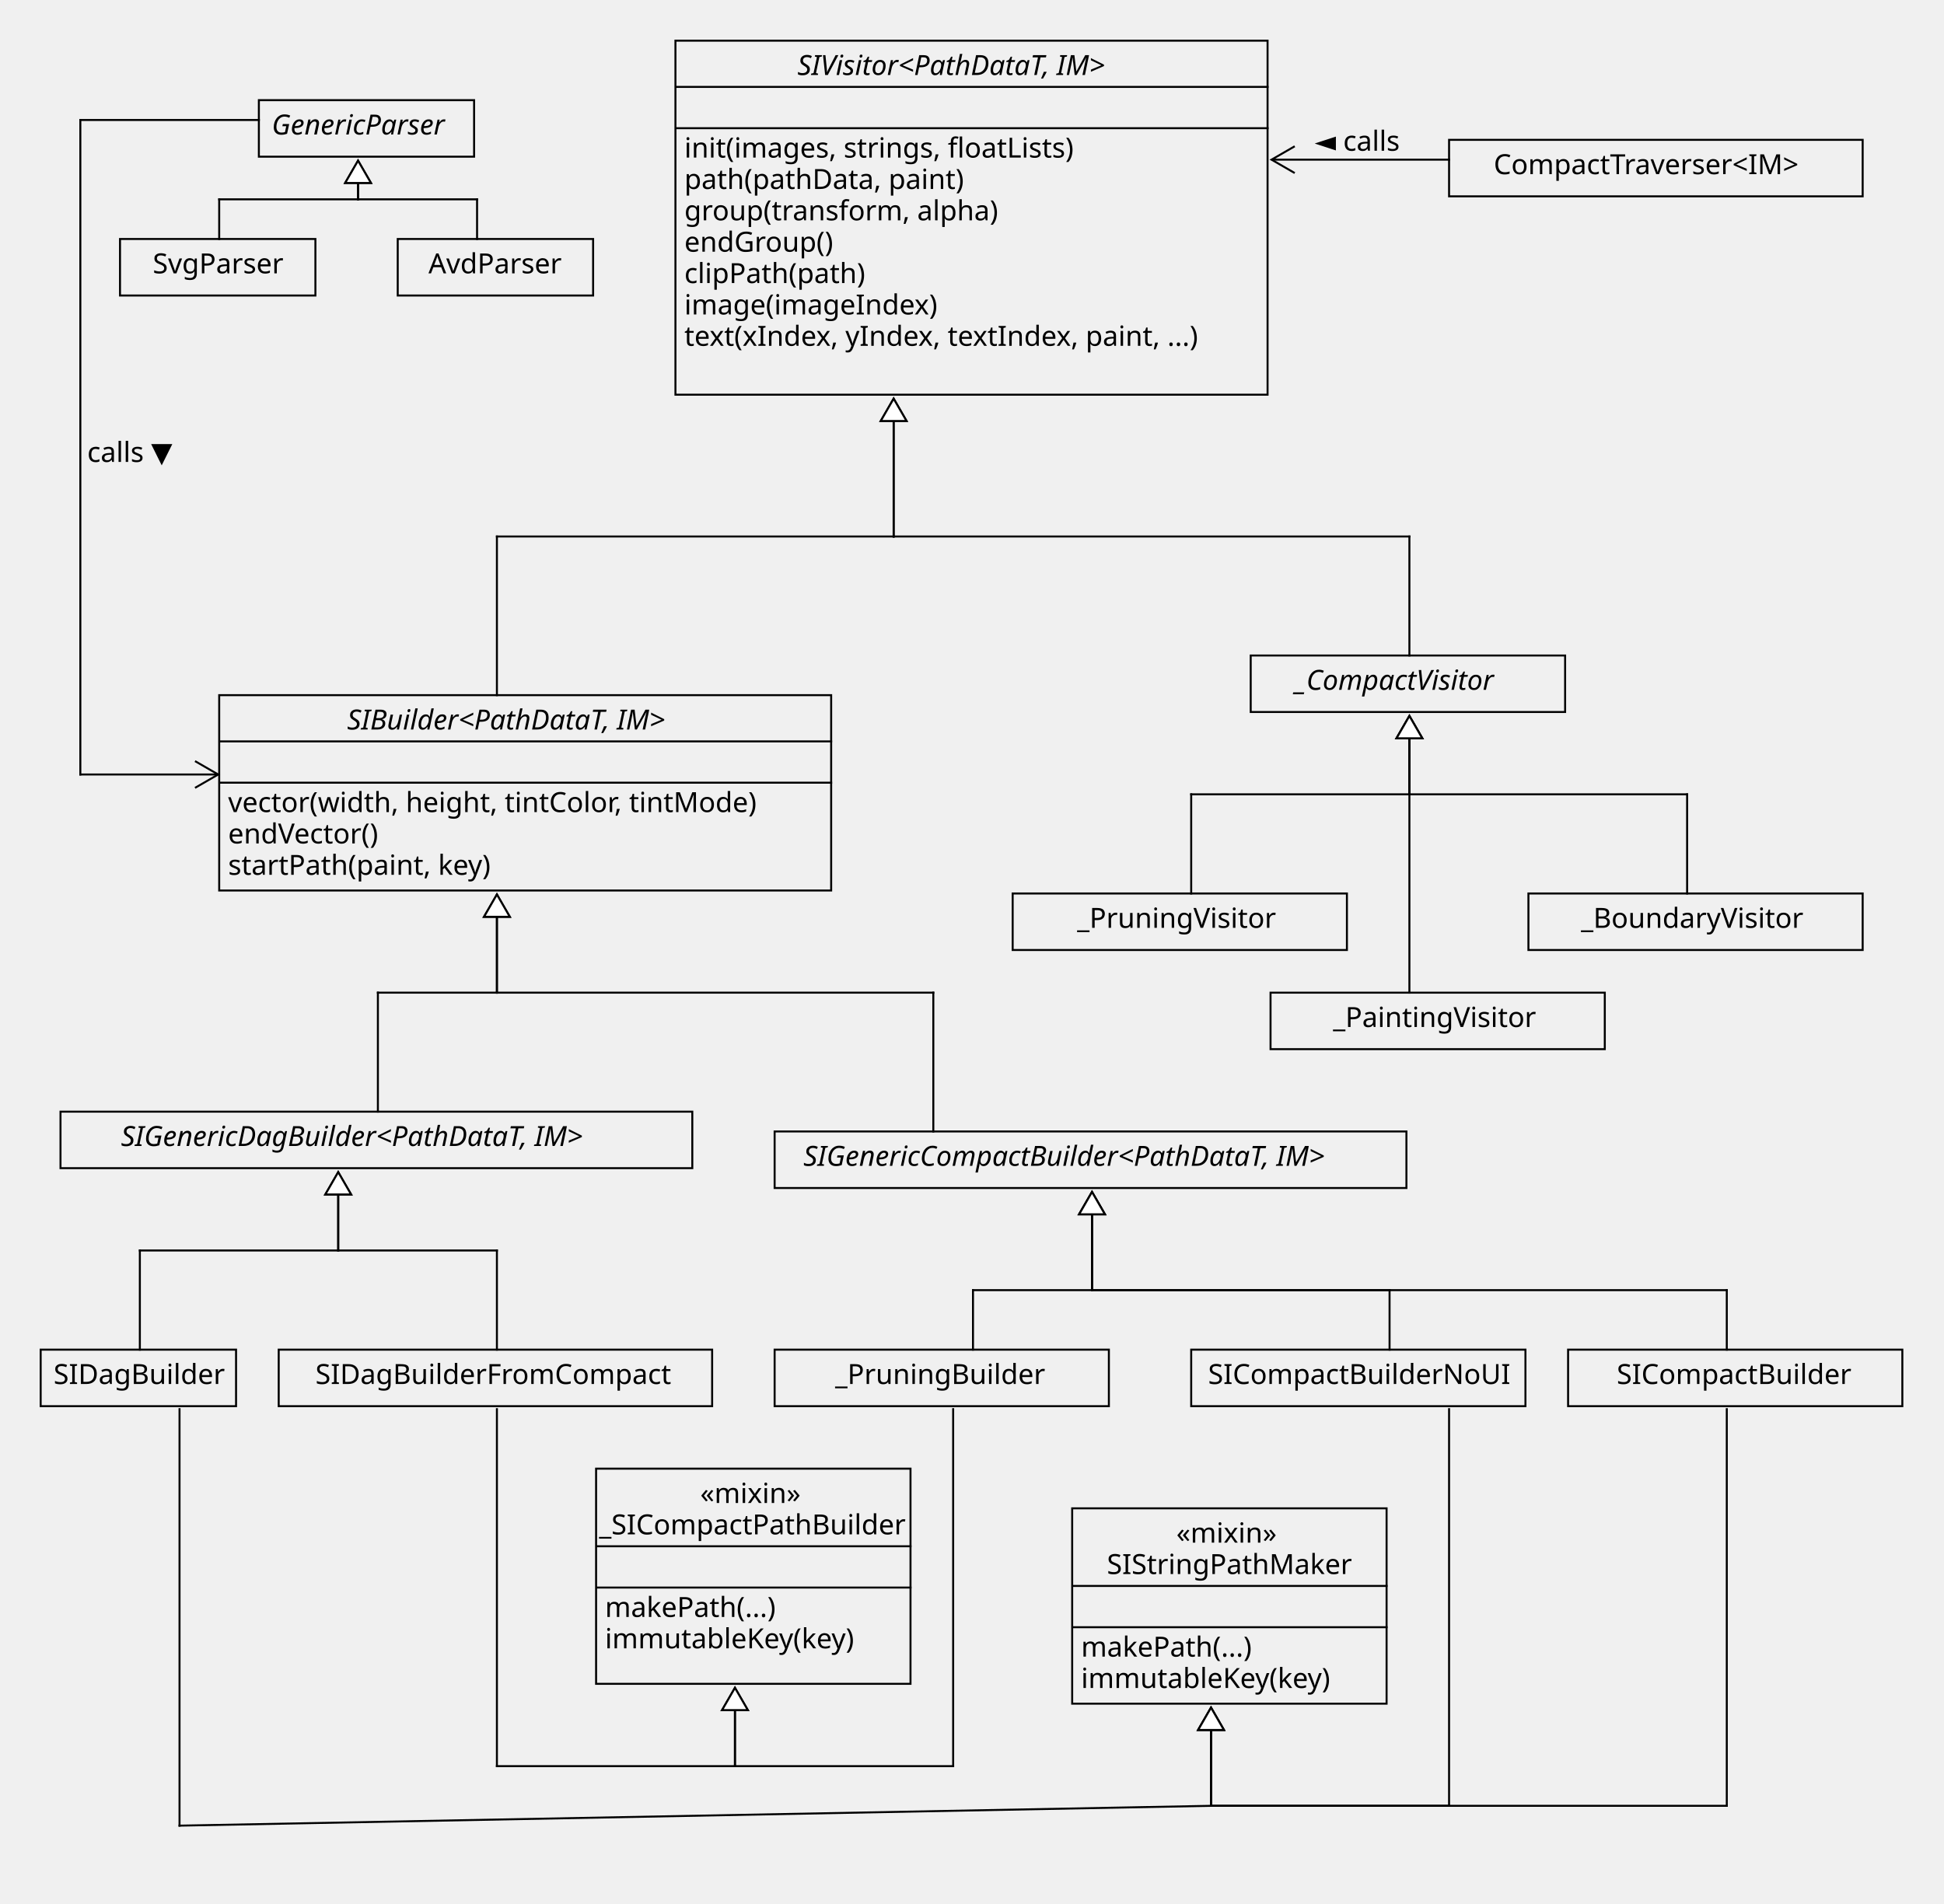
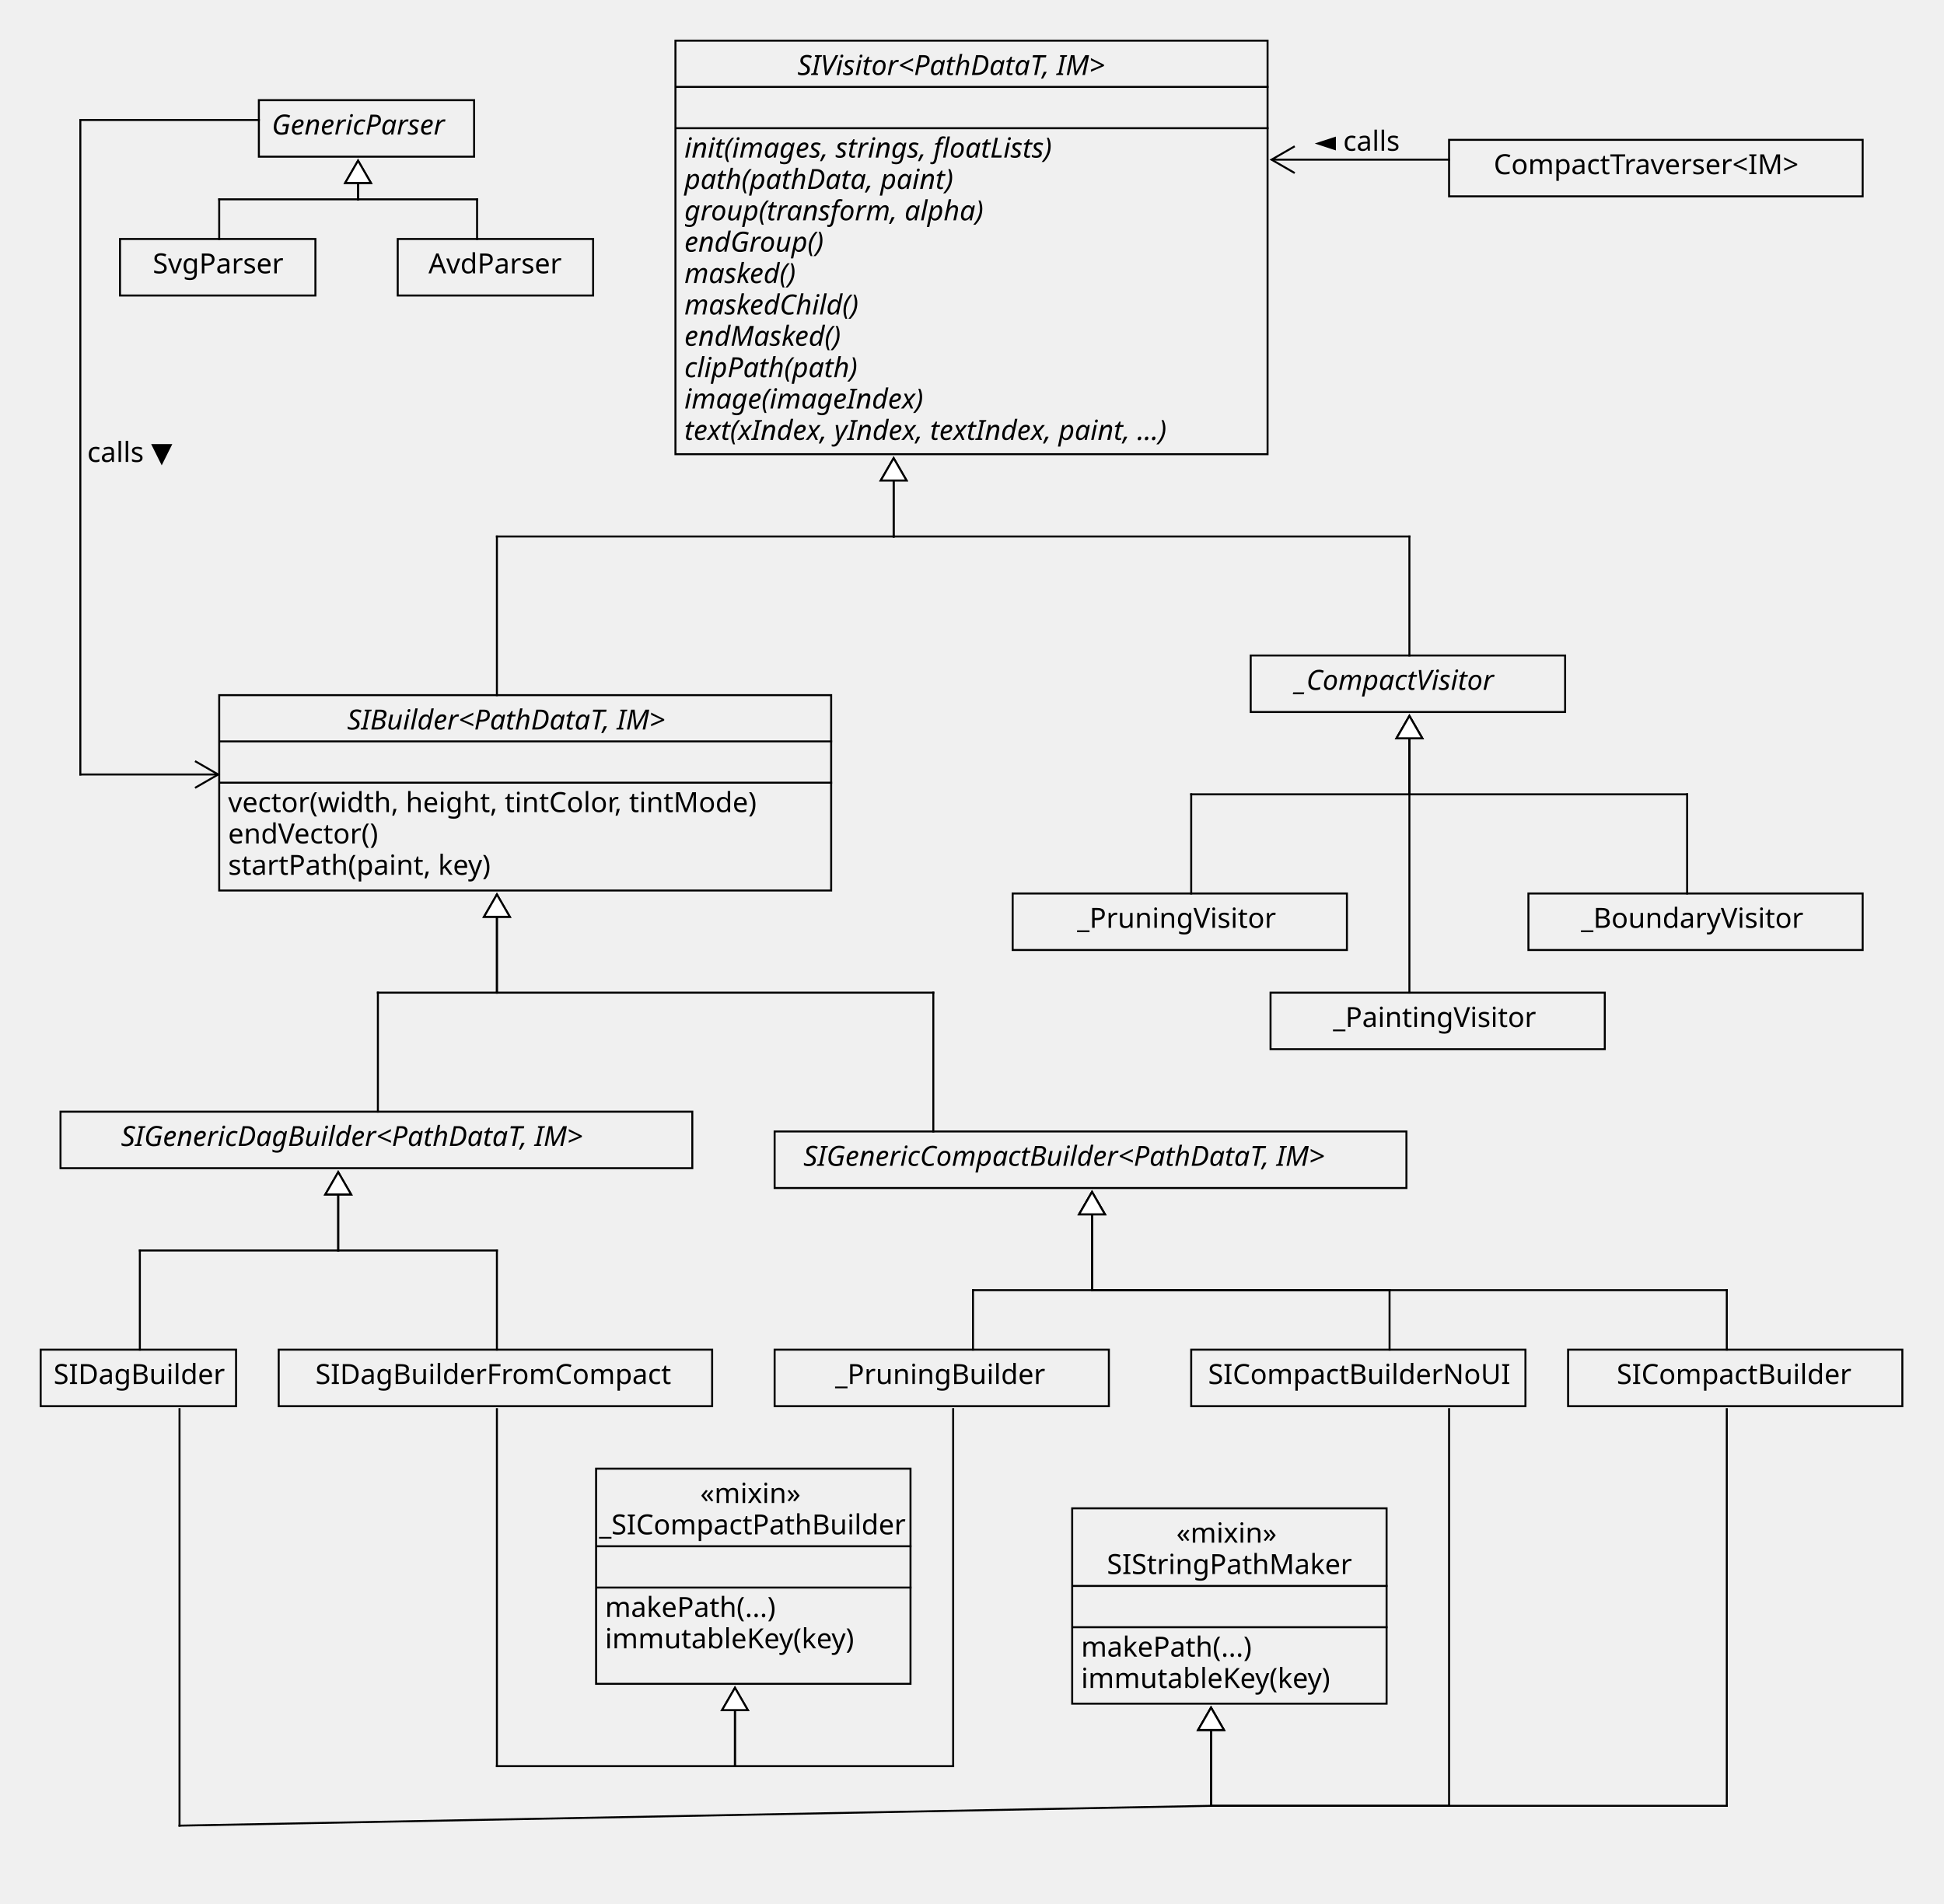
<svg xmlns="http://www.w3.org/2000/svg" fill-opacity="1" color-rendering="auto" color-interpolation="auto" text-rendering="auto" stroke="black" stroke-linecap="square" width="980" stroke-miterlimit="10" shape-rendering="auto" stroke-opacity="1" fill="black" stroke-dasharray="none" font-weight="normal" stroke-width="1" viewBox="0 -10 980 960" height="960" font-family="'Dialog'" font-style="normal" stroke-linejoin="miter" font-size="12px" stroke-dashoffset="0" image-rendering="auto">
  <defs id="genericDefs" />
  <g>
    <defs id="defs1">
      <clipPath clipPathUnits="userSpaceOnUse" id="clipPath1">
        <path d="M0 0 L2147483647 0 L2147483647 2147483647 L0 2147483647 L0 0 Z" />
      </clipPath>
      <clipPath clipPathUnits="userSpaceOnUse" id="clipPath2">
        <path d="M0 0 L0 30 L100 30 L100 0 Z" />
      </clipPath>
      <clipPath clipPathUnits="userSpaceOnUse" id="clipPath3">
        <path d="M0 0 L0 30 L110 30 L110 0 Z" />
      </clipPath>
      <clipPath clipPathUnits="userSpaceOnUse" id="clipPath4">
        <path d="M0 0 L0 110 L160 110 L160 0 Z" />
      </clipPath>
      <clipPath clipPathUnits="userSpaceOnUse" id="clipPath5">
        <path d="M0 0 L0 100 L160 100 L160 0 Z" />
      </clipPath>
      <clipPath clipPathUnits="userSpaceOnUse" id="clipPath6">
        <path d="M0 0 L0 30 L220 30 L220 0 Z" />
      </clipPath>
      <clipPath clipPathUnits="userSpaceOnUse" id="clipPath7">
        <path d="M0 0 L0 30 L170 30 L170 0 Z" />
      </clipPath>
      <clipPath clipPathUnits="userSpaceOnUse" id="clipPath8">
        <path d="M0 0 L0 30 L320 30 L320 0 Z" />
      </clipPath>
      <clipPath clipPathUnits="userSpaceOnUse" id="clipPath9">
        <path d="M0 0 L0 30 L210 30 L210 0 Z" />
      </clipPath>
      <clipPath clipPathUnits="userSpaceOnUse" id="clipPath10">
        <path d="M0 0 L0 30 L160 30 L160 0 Z" />
      </clipPath>
      <clipPath clipPathUnits="userSpaceOnUse" id="clipPath11">
        <path d="M0 0 L0 100 L310 100 L310 0 Z" />
      </clipPath>
      <clipPath clipPathUnits="userSpaceOnUse" id="clipPath12">
-         <path d="M0 0 L0 180 L300 180 L300 0 Z" />
+         <path d="M0 0 L0 210 L300 210 L300 0 Z" />
      </clipPath>
      <clipPath clipPathUnits="userSpaceOnUse" id="clipPath13">
        <path d="M0 0 L0 70 L90 70 L90 0 Z" />
      </clipPath>
      <clipPath clipPathUnits="userSpaceOnUse" id="clipPath14">
        <path d="M0 0 L0 70 L100 70 L100 0 Z" />
      </clipPath>
      <clipPath clipPathUnits="userSpaceOnUse" id="clipPath15">
        <path d="M0 0 L0 360 L120 360 L120 0 Z" />
      </clipPath>
      <clipPath clipPathUnits="userSpaceOnUse" id="clipPath16">
        <path d="M0 0 L0 210 L150 210 L150 0 Z" />
      </clipPath>
      <clipPath clipPathUnits="userSpaceOnUse" id="clipPath17">
        <path d="M0 0 L0 210 L140 210 L140 0 Z" />
      </clipPath>
      <clipPath clipPathUnits="userSpaceOnUse" id="clipPath18">
        <path d="M0 0 L0 240 L550 240 L550 0 Z" />
      </clipPath>
      <clipPath clipPathUnits="userSpaceOnUse" id="clipPath19">
        <path d="M0 0 L0 230 L150 230 L150 0 Z" />
      </clipPath>
      <clipPath clipPathUnits="userSpaceOnUse" id="clipPath20">
        <path d="M0 0 L0 230 L290 230 L290 0 Z" />
      </clipPath>
      <clipPath clipPathUnits="userSpaceOnUse" id="clipPath21">
        <path d="M0 0 L0 120 L110 120 L110 0 Z" />
      </clipPath>
      <clipPath clipPathUnits="userSpaceOnUse" id="clipPath22">
        <path d="M0 0 L0 120 L130 120 L130 0 Z" />
      </clipPath>
      <clipPath clipPathUnits="userSpaceOnUse" id="clipPath23">
        <path d="M0 0 L0 110 L350 110 L350 0 Z" />
      </clipPath>
      <clipPath clipPathUnits="userSpaceOnUse" id="clipPath24">
        <path d="M0 0 L0 110 L180 110 L180 0 Z" />
      </clipPath>
      <clipPath clipPathUnits="userSpaceOnUse" id="clipPath25">
        <path d="M0 0 L0 110 L90 110 L90 0 Z" />
      </clipPath>
      <clipPath clipPathUnits="userSpaceOnUse" id="clipPath26">
        <path d="M0 0 L0 150 L250 150 L250 0 Z" />
      </clipPath>
      <clipPath clipPathUnits="userSpaceOnUse" id="clipPath27">
        <path d="M0 0 L0 140 L90 140 L90 0 Z" />
      </clipPath>
      <clipPath clipPathUnits="userSpaceOnUse" id="clipPath28">
        <path d="M0 0 L0 120 L170 120 L170 0 Z" />
      </clipPath>
      <clipPath clipPathUnits="userSpaceOnUse" id="clipPath29">
        <path d="M0 0 L0 170 L30 170 L30 0 Z" />
      </clipPath>
      <clipPath clipPathUnits="userSpaceOnUse" id="clipPath30">
        <path d="M0 0 L0 120 L140 120 L140 0 Z" />
      </clipPath>
      <clipPath clipPathUnits="userSpaceOnUse" id="clipPath31">
        <path d="M0 0 L0 40 L120 40 L120 0 Z" />
      </clipPath>
      <clipPath clipPathUnits="userSpaceOnUse" id="clipPath32">
-         <path d="M0 0 L0 160 L290 160 L290 0 Z" />
+         <path d="M0 0 L0 130 L290 130 L290 0 Z" />
      </clipPath>
      <clipPath clipPathUnits="userSpaceOnUse" id="clipPath33">
-         <path d="M0 0 L0 180 L230 180 L230 0 Z" />
+         <path d="M0 0 L0 150 L230 150 L230 0 Z" />
      </clipPath>
    </defs>
    <g fill="rgb(255,255,255)" fill-opacity="0" transform="translate(60,110)" stroke-opacity="0" stroke="rgb(255,255,255)">
      <rect x="0.5" width="98.5" height="28.5" y="0.5" clip-path="url(#clipPath2)" stroke="none" />
    </g>
    <g transform="translate(60,110)">
      <rect fill="none" x="0.5" width="98.5" height="28.5" y="0.5" clip-path="url(#clipPath2)" />
      <text x="17" font-size="14px" y="17.817" clip-path="url(#clipPath2)" font-family="sans-serif" stroke="none" xml:space="preserve">SvgParser</text>
    </g>
    <g fill="rgb(255,255,255)" fill-opacity="0" transform="translate(200,110)" stroke-opacity="0" stroke="rgb(255,255,255)">
      <rect x="0.5" width="98.5" height="28.5" y="0.5" clip-path="url(#clipPath2)" stroke="none" />
    </g>
    <g transform="translate(200,110)">
      <rect fill="none" x="0.5" width="98.5" height="28.5" y="0.5" clip-path="url(#clipPath2)" />
      <text x="16" font-size="14px" y="17.817" clip-path="url(#clipPath2)" font-family="sans-serif" stroke="none" xml:space="preserve">AvdParser</text>
    </g>
    <g fill="rgb(255,255,255)" fill-opacity="0" transform="translate(130,40)" stroke-opacity="0" stroke="rgb(255,255,255)">
      <rect x="0.5" width="108.5" height="28.5" y="0.5" clip-path="url(#clipPath3)" stroke="none" />
    </g>
    <g transform="translate(130,40)">
      <rect fill="none" x="0.5" width="108.5" height="28.5" y="0.5" clip-path="url(#clipPath3)" />
      <text x="7" font-size="14px" y="17.817" clip-path="url(#clipPath3)" font-family="sans-serif" font-style="italic" stroke="none" xml:space="preserve">GenericParser</text>
    </g>
    <g fill="rgb(255,255,255)" fill-opacity="0" transform="translate(300,730)" stroke-opacity="0" stroke="rgb(255,255,255)">
      <rect x="0.5" width="158.5" height="108.5" y="0.5" clip-path="url(#clipPath4)" stroke="none" />
    </g>
    <g transform="translate(300,730)">
      <rect fill="none" x="0.5" width="158.5" height="108.5" y="0.5" clip-path="url(#clipPath4)" />
      <text x="53" font-size="14px" y="17.817" clip-path="url(#clipPath4)" font-family="sans-serif" stroke="none" xml:space="preserve">«mixin»</text>
      <text x="2" font-size="14px" y="33.635" clip-path="url(#clipPath4)" font-family="sans-serif" stroke="none" xml:space="preserve">_SICompactPathBuilder</text>
      <path fill="none" d="M1 39.635 L159 39.635" clip-path="url(#clipPath4)" />
      <path fill="none" d="M1 60.452 L159 60.452" clip-path="url(#clipPath4)" />
      <text x="5" font-size="14px" y="75.269" clip-path="url(#clipPath4)" font-family="sans-serif" stroke="none" xml:space="preserve">makePath(...)</text>
      <text x="5" font-size="14px" y="91.087" clip-path="url(#clipPath4)" font-family="sans-serif" stroke="none" xml:space="preserve">immutableKey(key)</text>
    </g>
    <g fill="rgb(255,255,255)" fill-opacity="0" transform="translate(540,750)" stroke-opacity="0" stroke="rgb(255,255,255)">
      <rect x="0.5" width="158.5" height="98.5" y="0.5" clip-path="url(#clipPath5)" stroke="none" />
    </g>
    <g transform="translate(540,750)">
      <rect fill="none" x="0.5" width="158.5" height="98.5" y="0.5" clip-path="url(#clipPath5)" />
      <text x="53" font-size="14px" y="17.817" clip-path="url(#clipPath5)" font-family="sans-serif" stroke="none" xml:space="preserve">«mixin»</text>
      <text x="18" font-size="14px" y="33.635" clip-path="url(#clipPath5)" font-family="sans-serif" stroke="none" xml:space="preserve">SIStringPathMaker</text>
      <path fill="none" d="M1 39.635 L159 39.635" clip-path="url(#clipPath5)" />
      <path fill="none" d="M1 60.452 L159 60.452" clip-path="url(#clipPath5)" />
      <text x="5" font-size="14px" y="75.269" clip-path="url(#clipPath5)" font-family="sans-serif" stroke="none" xml:space="preserve">makePath(...)</text>
      <text x="5" font-size="14px" y="91.087" clip-path="url(#clipPath5)" font-family="sans-serif" stroke="none" xml:space="preserve">immutableKey(key)</text>
    </g>
    <g fill="rgb(255,255,255)" fill-opacity="0" transform="translate(20,670)" stroke-opacity="0" stroke="rgb(255,255,255)">
      <rect x="0.5" width="98.5" height="28.5" y="0.5" clip-path="url(#clipPath2)" stroke="none" />
    </g>
    <g transform="translate(20,670)">
      <rect fill="none" x="0.5" width="98.5" height="28.5" y="0.5" clip-path="url(#clipPath2)" />
      <text x="7" font-size="14px" y="17.817" clip-path="url(#clipPath2)" font-family="sans-serif" stroke="none" xml:space="preserve">SIDagBuilder</text>
    </g>
    <g fill="rgb(255,255,255)" fill-opacity="0" transform="translate(140,670)" stroke-opacity="0" stroke="rgb(255,255,255)">
      <rect x="0.5" width="218.5" height="28.5" y="0.5" clip-path="url(#clipPath6)" stroke="none" />
    </g>
    <g transform="translate(140,670)">
      <rect fill="none" x="0.5" width="218.5" height="28.5" y="0.5" clip-path="url(#clipPath6)" />
      <text x="19" font-size="14px" y="17.817" clip-path="url(#clipPath6)" font-family="sans-serif" stroke="none" xml:space="preserve">SIDagBuilderFromCompact</text>
    </g>
    <g fill="rgb(255,255,255)" fill-opacity="0" transform="translate(790,670)" stroke-opacity="0" stroke="rgb(255,255,255)">
      <rect x="0.5" width="168.5" height="28.5" y="0.5" clip-path="url(#clipPath7)" stroke="none" />
    </g>
    <g transform="translate(790,670)">
      <rect fill="none" x="0.5" width="168.5" height="28.5" y="0.5" clip-path="url(#clipPath7)" />
      <text x="25" font-size="14px" y="17.817" clip-path="url(#clipPath7)" font-family="sans-serif" stroke="none" xml:space="preserve">SICompactBuilder</text>
    </g>
    <g fill="rgb(255,255,255)" fill-opacity="0" transform="translate(600,670)" stroke-opacity="0" stroke="rgb(255,255,255)">
      <rect x="0.5" width="168.5" height="28.5" y="0.5" clip-path="url(#clipPath7)" stroke="none" />
    </g>
    <g transform="translate(600,670)">
      <rect fill="none" x="0.5" width="168.5" height="28.5" y="0.5" clip-path="url(#clipPath7)" />
      <text x="9" font-size="14px" y="17.817" clip-path="url(#clipPath7)" font-family="sans-serif" stroke="none" xml:space="preserve">SICompactBuilderNoUI</text>
    </g>
    <g fill="rgb(255,255,255)" fill-opacity="0" transform="translate(390,670)" stroke-opacity="0" stroke="rgb(255,255,255)">
      <rect x="0.5" width="168.5" height="28.5" y="0.5" clip-path="url(#clipPath7)" stroke="none" />
    </g>
    <g transform="translate(390,670)">
      <rect fill="none" x="0.5" width="168.5" height="28.5" y="0.5" clip-path="url(#clipPath7)" />
      <text x="31" font-size="14px" y="17.817" clip-path="url(#clipPath7)" font-family="sans-serif" stroke="none" xml:space="preserve">_PruningBuilder</text>
    </g>
    <g fill="rgb(255,255,255)" fill-opacity="0" transform="translate(30,550)" stroke-opacity="0" stroke="rgb(255,255,255)">
      <rect x="0.5" width="318.5" height="28.5" y="0.5" clip-path="url(#clipPath8)" stroke="none" />
    </g>
    <g transform="translate(30,550)">
      <rect fill="none" x="0.5" width="318.5" height="28.5" y="0.5" clip-path="url(#clipPath8)" />
      <text x="31" font-size="14px" y="17.817" clip-path="url(#clipPath8)" font-family="sans-serif" font-style="italic" stroke="none" xml:space="preserve">SIGenericDagBuilder&lt;PathDataT, IM&gt;</text>
    </g>
    <g fill="rgb(255,255,255)" fill-opacity="0" transform="translate(390,560)" stroke-opacity="0" stroke="rgb(255,255,255)">
      <rect x="0.5" width="318.5" height="28.5" y="0.5" clip-path="url(#clipPath8)" stroke="none" />
    </g>
    <g transform="translate(390,560)">
      <rect fill="none" x="0.5" width="318.5" height="28.5" y="0.5" clip-path="url(#clipPath8)" />
      <text x="15" font-size="14px" y="17.817" clip-path="url(#clipPath8)" font-family="sans-serif" font-style="italic" stroke="none" xml:space="preserve">SIGenericCompactBuilder&lt;PathDataT, IM&gt;</text>
    </g>
    <g fill="rgb(255,255,255)" fill-opacity="0" transform="translate(770,440)" stroke-opacity="0" stroke="rgb(255,255,255)">
      <rect x="0.5" width="168.5" height="28.5" y="0.5" clip-path="url(#clipPath7)" stroke="none" />
    </g>
    <g transform="translate(770,440)">
      <rect fill="none" x="0.5" width="168.5" height="28.5" y="0.5" clip-path="url(#clipPath7)" />
      <text x="27" font-size="14px" y="17.817" clip-path="url(#clipPath7)" font-family="sans-serif" stroke="none" xml:space="preserve">_BoundaryVisitor</text>
    </g>
    <g fill="rgb(255,255,255)" fill-opacity="0" transform="translate(640,490)" stroke-opacity="0" stroke="rgb(255,255,255)">
      <rect x="0.5" width="168.5" height="28.5" y="0.5" clip-path="url(#clipPath7)" stroke="none" />
    </g>
    <g transform="translate(640,490)">
      <rect fill="none" x="0.5" width="168.5" height="28.5" y="0.5" clip-path="url(#clipPath7)" />
      <text x="32" font-size="14px" y="17.817" clip-path="url(#clipPath7)" font-family="sans-serif" stroke="none" xml:space="preserve">_PaintingVisitor</text>
    </g>
    <g fill="rgb(255,255,255)" fill-opacity="0" transform="translate(510,440)" stroke-opacity="0" stroke="rgb(255,255,255)">
      <rect x="0.5" width="168.5" height="28.5" y="0.5" clip-path="url(#clipPath7)" stroke="none" />
    </g>
    <g transform="translate(510,440)">
      <rect fill="none" x="0.5" width="168.5" height="28.5" y="0.5" clip-path="url(#clipPath7)" />
      <text x="33" font-size="14px" y="17.817" clip-path="url(#clipPath7)" font-family="sans-serif" stroke="none" xml:space="preserve">_PruningVisitor</text>
    </g>
    <g fill="rgb(255,255,255)" fill-opacity="0" transform="translate(730,60)" stroke-opacity="0" stroke="rgb(255,255,255)">
      <rect x="0.5" width="208.5" height="28.5" y="0.5" clip-path="url(#clipPath9)" stroke="none" />
    </g>
    <g transform="translate(730,60)">
      <rect fill="none" x="0.5" width="208.5" height="28.5" y="0.5" clip-path="url(#clipPath9)" />
      <text x="23" font-size="14px" y="17.817" clip-path="url(#clipPath9)" font-family="sans-serif" stroke="none" xml:space="preserve">CompactTraverser&lt;IM&gt;</text>
    </g>
    <g fill="rgb(255,255,255)" fill-opacity="0" transform="translate(630,320)" stroke-opacity="0" stroke="rgb(255,255,255)">
      <rect x="0.5" width="158.5" height="28.5" y="0.5" clip-path="url(#clipPath10)" stroke="none" />
    </g>
    <g transform="translate(630,320)">
      <rect fill="none" x="0.5" width="158.5" height="28.5" y="0.5" clip-path="url(#clipPath10)" />
      <text x="23" font-size="14px" y="17.817" clip-path="url(#clipPath10)" font-family="sans-serif" font-style="italic" stroke="none" xml:space="preserve">_CompactVisitor</text>
    </g>
    <g fill="rgb(255,255,255)" fill-opacity="0" transform="translate(110,340)" stroke-opacity="0" stroke="rgb(255,255,255)">
      <rect x="0.5" width="308.5" height="98.5" y="0.5" clip-path="url(#clipPath11)" stroke="none" />
    </g>
    <g transform="translate(110,340)">
      <rect fill="none" x="0.5" width="308.5" height="98.5" y="0.5" clip-path="url(#clipPath11)" />
      <text x="65" font-size="14px" y="17.817" clip-path="url(#clipPath11)" font-family="sans-serif" font-style="italic" stroke="none" xml:space="preserve">SIBuilder&lt;PathDataT, IM&gt;</text>
      <path fill="none" d="M1 23.817 L309 23.817" clip-path="url(#clipPath11)" />
      <path fill="none" d="M1 44.635 L309 44.635" clip-path="url(#clipPath11)" />
      <text x="5" font-size="14px" y="59.452" clip-path="url(#clipPath11)" font-family="sans-serif" stroke="none" xml:space="preserve">vector(width, height, tintColor, tintMode)</text>
      <text x="5" font-size="14px" y="75.269" clip-path="url(#clipPath11)" font-family="sans-serif" stroke="none" xml:space="preserve">endVector()</text>
      <text x="5" font-size="14px" y="91.087" clip-path="url(#clipPath11)" font-family="sans-serif" stroke="none" xml:space="preserve">startPath(paint, key)</text>
    </g>
    <g fill="rgb(255,255,255)" fill-opacity="0" transform="translate(340,10)" stroke-opacity="0" stroke="rgb(255,255,255)">
-       <rect x="0.5" width="298.5" height="178.5" y="0.5" clip-path="url(#clipPath12)" stroke="none" />
+       <rect x="0.5" width="298.5" height="208.5" y="0.5" clip-path="url(#clipPath12)" stroke="none" />
    </g>
    <g transform="translate(340,10)">
-       <rect fill="none" x="0.5" width="298.5" height="178.5" y="0.5" clip-path="url(#clipPath12)" />
+       <rect fill="none" x="0.5" width="298.5" height="208.5" y="0.5" clip-path="url(#clipPath12)" />
      <text x="62" font-size="14px" y="17.817" clip-path="url(#clipPath12)" font-family="sans-serif" font-style="italic" stroke="none" xml:space="preserve">SIVisitor&lt;PathDataT, IM&gt;</text>
      <path fill="none" d="M1 23.817 L299 23.817" clip-path="url(#clipPath12)" />
      <path fill="none" d="M1 44.635 L299 44.635" clip-path="url(#clipPath12)" />
-       <text x="5" font-size="14px" y="59.452" clip-path="url(#clipPath12)" font-family="sans-serif" stroke="none" xml:space="preserve">init(images, strings, floatLists)</text>
-       <text x="5" font-size="14px" y="75.269" clip-path="url(#clipPath12)" font-family="sans-serif" stroke="none" xml:space="preserve">path(pathData, paint)</text>
-       <text x="5" font-size="14px" y="91.087" clip-path="url(#clipPath12)" font-family="sans-serif" stroke="none" xml:space="preserve">group(transform, alpha)</text>
-       <text x="5" font-size="14px" y="106.904" clip-path="url(#clipPath12)" font-family="sans-serif" stroke="none" xml:space="preserve">endGroup()</text>
-       <text x="5" font-size="14px" y="122.722" clip-path="url(#clipPath12)" font-family="sans-serif" stroke="none" xml:space="preserve">clipPath(path)</text>
-       <text x="5" font-size="14px" y="138.539" clip-path="url(#clipPath12)" font-family="sans-serif" stroke="none" xml:space="preserve">image(imageIndex)</text>
-       <text x="5" font-size="14px" y="154.356" clip-path="url(#clipPath12)" font-family="sans-serif" stroke="none" xml:space="preserve">text(xIndex, yIndex, textIndex, paint, ...)</text>
+       <text x="5" font-size="14px" y="59.452" clip-path="url(#clipPath12)" font-family="sans-serif" font-style="italic" stroke="none" xml:space="preserve">init(images, strings, floatLists)</text>
+       <text x="5" font-size="14px" y="75.269" clip-path="url(#clipPath12)" font-family="sans-serif" font-style="italic" stroke="none" xml:space="preserve">path(pathData, paint)</text>
+       <text x="5" font-size="14px" y="91.087" clip-path="url(#clipPath12)" font-family="sans-serif" font-style="italic" stroke="none" xml:space="preserve">group(transform, alpha)</text>
+       <text x="5" font-size="14px" y="106.904" clip-path="url(#clipPath12)" font-family="sans-serif" font-style="italic" stroke="none" xml:space="preserve">endGroup()</text>
+       <text x="5" font-size="14px" y="122.722" clip-path="url(#clipPath12)" font-family="sans-serif" font-style="italic" stroke="none" xml:space="preserve">masked()</text>
+       <text x="5" font-size="14px" y="138.539" clip-path="url(#clipPath12)" font-family="sans-serif" font-style="italic" stroke="none" xml:space="preserve">maskedChild()</text>
+       <text x="5" font-size="14px" y="154.356" clip-path="url(#clipPath12)" font-family="sans-serif" font-style="italic" stroke="none" xml:space="preserve">endMasked()</text>
+       <text x="5" font-size="14px" y="170.174" clip-path="url(#clipPath12)" font-family="sans-serif" font-style="italic" stroke="none" xml:space="preserve">clipPath(path)</text>
+       <text x="5" font-size="14px" y="185.991" clip-path="url(#clipPath12)" font-family="sans-serif" font-style="italic" stroke="none" xml:space="preserve">image(imageIndex)</text>
+       <text x="5" font-size="14px" y="201.809" clip-path="url(#clipPath12)" font-family="sans-serif" font-style="italic" stroke="none" xml:space="preserve">text(xIndex, yIndex, textIndex, paint, ...)</text>
    </g>
    <g transform="translate(170,60)">
      <path fill="none" d="M10.5 11.5 L10.5 30.5" clip-path="url(#clipPath13)" />
      <path fill="none" d="M10.5 30.5 L70.5 30.5" clip-path="url(#clipPath13)" />
      <path fill="none" d="M70.5 30.5 L70.5 50.5" clip-path="url(#clipPath13)" />
      <path fill="white" d="M4 22.258 L10.5 11 L17 22.258 Z" clip-path="url(#clipPath13)" stroke="none" />
      <path fill="none" d="M4 22.258 L10.5 11 L17 22.258 Z" clip-path="url(#clipPath13)" />
    </g>
    <g transform="translate(100,60)">
      <path fill="none" d="M80.5 11.5 L80.5 30.5" clip-path="url(#clipPath14)" />
      <path fill="none" d="M80.5 30.5 L10.5 30.5" clip-path="url(#clipPath14)" />
      <path fill="none" d="M10.5 30.5 L10.5 50.5" clip-path="url(#clipPath14)" />
      <path fill="white" d="M74 22.258 L80.5 11 L87 22.258 Z" clip-path="url(#clipPath14)" stroke="none" />
      <path fill="none" d="M74 22.258 L80.5 11 L87 22.258 Z" clip-path="url(#clipPath14)" />
    </g>
    <g transform="translate(30,40)">
      <path fill="none" d="M79.5 340.5 L10.5 340.5" clip-path="url(#clipPath15)" />
      <path fill="none" d="M10.5 340.5 L10.5 10.5" clip-path="url(#clipPath15)" />
      <path fill="none" d="M10.5 10.5 L100.5 10.5" clip-path="url(#clipPath15)" />
      <path fill="none" d="M68.742 334 L80 340.5 L68.742 347" clip-path="url(#clipPath15)" />
      <text x="14" font-size="14px" y="182.909" clip-path="url(#clipPath15)" font-family="sans-serif" stroke="none" xml:space="preserve">calls ▼</text>
    </g>
    <g transform="translate(240,690)">
      <path fill="none" d="M130.5 151.5 L130.5 190.5" clip-path="url(#clipPath16)" />
      <path fill="none" d="M130.5 190.5 L10.5 190.5" clip-path="url(#clipPath16)" />
      <path fill="none" d="M10.5 190.5 L10.5 10.5" clip-path="url(#clipPath16)" />
      <path fill="white" d="M124 162.258 L130.5 151 L137 162.258 Z" clip-path="url(#clipPath16)" stroke="none" />
      <path fill="none" d="M124 162.258 L130.5 151 L137 162.258 Z" clip-path="url(#clipPath16)" />
    </g>
    <g transform="translate(360,690)">
      <path fill="none" d="M10.5 151.5 L10.5 190.5" clip-path="url(#clipPath17)" />
      <path fill="none" d="M10.5 190.5 L120.5 190.5" clip-path="url(#clipPath17)" />
      <path fill="none" d="M120.5 190.5 L120.5 10.5" clip-path="url(#clipPath17)" />
      <path fill="white" d="M4 162.258 L10.5 151 L17 162.258 Z" clip-path="url(#clipPath17)" stroke="none" />
      <path fill="none" d="M4 162.258 L10.5 151 L17 162.258 Z" clip-path="url(#clipPath17)" />
    </g>
    <g transform="translate(80,690)">
      <path fill="none" d="M530.5 161.5 L530.5 210.5" clip-path="url(#clipPath18)" />
      <path fill="none" d="M530.5 210.5 L10.5 220.5" clip-path="url(#clipPath18)" />
      <path fill="none" d="M10.5 220.5 L10.5 10.5" clip-path="url(#clipPath18)" />
      <path fill="white" d="M524 172.258 L530.5 161 L537 172.258 Z" clip-path="url(#clipPath18)" stroke="none" />
      <path fill="none" d="M524 172.258 L530.5 161 L537 172.258 Z" clip-path="url(#clipPath18)" />
    </g>
    <g transform="translate(600,690)">
      <path fill="none" d="M10.5 161.5 L10.5 210.5" clip-path="url(#clipPath19)" />
      <path fill="none" d="M10.5 210.5 L130.5 210.5" clip-path="url(#clipPath19)" />
      <path fill="none" d="M130.5 210.5 L130.5 10.5" clip-path="url(#clipPath19)" />
      <path fill="white" d="M4 172.258 L10.5 161 L17 172.258 Z" clip-path="url(#clipPath19)" stroke="none" />
      <path fill="none" d="M4 172.258 L10.5 161 L17 172.258 Z" clip-path="url(#clipPath19)" />
    </g>
    <g transform="translate(600,690)">
      <path fill="none" d="M10.5 161.5 L10.5 210.5" clip-path="url(#clipPath20)" />
      <path fill="none" d="M10.5 210.5 L270.5 210.5" clip-path="url(#clipPath20)" />
      <path fill="none" d="M270.5 210.5 L270.5 10.5" clip-path="url(#clipPath20)" />
      <path fill="white" d="M4 172.258 L10.5 161 L17 172.258 Z" clip-path="url(#clipPath20)" stroke="none" />
      <path fill="none" d="M4 172.258 L10.5 161 L17 172.258 Z" clip-path="url(#clipPath20)" />
    </g>
    <g transform="translate(160,570)">
      <path fill="none" d="M10.5 11.5 L10.5 50.5" clip-path="url(#clipPath21)" />
      <path fill="none" d="M10.5 50.5 L90.5 50.5" clip-path="url(#clipPath21)" />
      <path fill="none" d="M90.5 50.5 L90.5 100.5" clip-path="url(#clipPath21)" />
      <path fill="white" d="M4 22.258 L10.5 11 L17 22.258 Z" clip-path="url(#clipPath21)" stroke="none" />
      <path fill="none" d="M4 22.258 L10.5 11 L17 22.258 Z" clip-path="url(#clipPath21)" />
    </g>
    <g transform="translate(60,570)">
      <path fill="none" d="M110.5 11.5 L110.5 50.5" clip-path="url(#clipPath22)" />
      <path fill="none" d="M110.5 50.5 L10.5 50.5" clip-path="url(#clipPath22)" />
      <path fill="none" d="M10.5 50.5 L10.5 100.5" clip-path="url(#clipPath22)" />
      <path fill="white" d="M104 22.258 L110.5 11 L117 22.258 Z" clip-path="url(#clipPath22)" stroke="none" />
      <path fill="none" d="M104 22.258 L110.5 11 L117 22.258 Z" clip-path="url(#clipPath22)" />
    </g>
    <g transform="translate(540,580)">
      <path fill="none" d="M10.5 11.5 L10.5 60.5" clip-path="url(#clipPath23)" />
      <path fill="none" d="M10.5 60.5 L330.5 60.5" clip-path="url(#clipPath23)" />
      <path fill="none" d="M330.5 60.5 L330.5 90.5" clip-path="url(#clipPath23)" />
      <path fill="white" d="M4 22.258 L10.5 11 L17 22.258 Z" clip-path="url(#clipPath23)" stroke="none" />
      <path fill="none" d="M4 22.258 L10.5 11 L17 22.258 Z" clip-path="url(#clipPath23)" />
    </g>
    <g transform="translate(540,580)">
      <path fill="none" d="M10.5 11.5 L10.5 60.5" clip-path="url(#clipPath24)" />
      <path fill="none" d="M10.5 60.5 L160.5 60.5" clip-path="url(#clipPath24)" />
      <path fill="none" d="M160.5 60.5 L160.5 90.5" clip-path="url(#clipPath24)" />
      <path fill="white" d="M4 22.258 L10.5 11 L17 22.258 Z" clip-path="url(#clipPath24)" stroke="none" />
      <path fill="none" d="M4 22.258 L10.5 11 L17 22.258 Z" clip-path="url(#clipPath24)" />
    </g>
    <g transform="translate(480,580)">
      <path fill="none" d="M70.5 11.5 L70.5 60.5" clip-path="url(#clipPath25)" />
      <path fill="none" d="M70.5 60.5 L10.5 60.5" clip-path="url(#clipPath25)" />
      <path fill="none" d="M10.5 60.5 L10.5 90.5" clip-path="url(#clipPath25)" />
      <path fill="white" d="M64 22.258 L70.5 11 L77 22.258 Z" clip-path="url(#clipPath25)" stroke="none" />
      <path fill="none" d="M64 22.258 L70.5 11 L77 22.258 Z" clip-path="url(#clipPath25)" />
    </g>
    <g transform="translate(240,430)">
      <path fill="none" d="M10.5 11.5 L10.5 60.5" clip-path="url(#clipPath26)" />
      <path fill="none" d="M10.5 60.5 L230.5 60.5" clip-path="url(#clipPath26)" />
      <path fill="none" d="M230.5 60.5 L230.5 130.5" clip-path="url(#clipPath26)" />
      <path fill="white" d="M4 22.258 L10.5 11 L17 22.258 Z" clip-path="url(#clipPath26)" stroke="none" />
      <path fill="none" d="M4 22.258 L10.5 11 L17 22.258 Z" clip-path="url(#clipPath26)" />
    </g>
    <g transform="translate(180,430)">
      <path fill="none" d="M70.5 11.5 L70.5 60.5" clip-path="url(#clipPath27)" />
      <path fill="none" d="M70.5 60.5 L10.5 60.5" clip-path="url(#clipPath27)" />
      <path fill="none" d="M10.5 60.5 L10.5 120.5" clip-path="url(#clipPath27)" />
      <path fill="white" d="M64 22.258 L70.5 11 L77 22.258 Z" clip-path="url(#clipPath27)" stroke="none" />
      <path fill="none" d="M64 22.258 L70.5 11 L77 22.258 Z" clip-path="url(#clipPath27)" />
    </g>
    <g transform="translate(700,340)">
      <path fill="none" d="M10.5 11.5 L10.5 50.5" clip-path="url(#clipPath28)" />
      <path fill="none" d="M10.5 50.5 L150.5 50.5" clip-path="url(#clipPath28)" />
      <path fill="none" d="M150.5 50.5 L150.5 100.5" clip-path="url(#clipPath28)" />
      <path fill="white" d="M4 22.258 L10.5 11 L17 22.258 Z" clip-path="url(#clipPath28)" stroke="none" />
      <path fill="none" d="M4 22.258 L10.5 11 L17 22.258 Z" clip-path="url(#clipPath28)" />
    </g>
    <g transform="translate(700,340)">
      <path fill="none" d="M10.5 11.5 L10.5 150.5" clip-path="url(#clipPath29)" />
      <path fill="white" d="M4 22.258 L10.5 11 L17 22.258 Z" clip-path="url(#clipPath29)" stroke="none" />
      <path fill="none" d="M4 22.258 L10.5 11 L17 22.258 Z" clip-path="url(#clipPath29)" />
    </g>
    <g transform="translate(590,340)">
      <path fill="none" d="M120.5 11.5 L120.5 50.5" clip-path="url(#clipPath30)" />
      <path fill="none" d="M120.5 50.5 L10.5 50.5" clip-path="url(#clipPath30)" />
      <path fill="none" d="M10.5 50.5 L10.5 100.5" clip-path="url(#clipPath30)" />
      <path fill="white" d="M114 22.258 L120.5 11 L127 22.258 Z" clip-path="url(#clipPath30)" stroke="none" />
      <path fill="none" d="M114 22.258 L120.5 11 L127 22.258 Z" clip-path="url(#clipPath30)" />
    </g>
    <g transform="translate(630,50)">
      <path fill="none" d="M11.5 20.5 L100.5 20.5" clip-path="url(#clipPath31)" />
      <path fill="none" d="M22.258 27 L11 20.5 L22.258 14" clip-path="url(#clipPath31)" />
      <text x="32.728" font-size="14px" y="16" clip-path="url(#clipPath31)" font-family="sans-serif" stroke="none" xml:space="preserve">◄ calls</text>
    </g>
-     <g transform="translate(440,180)">
-       <path fill="none" d="M10.5 11.5 L10.5 80.5" clip-path="url(#clipPath32)" />
-       <path fill="none" d="M10.5 80.5 L270.5 80.5" clip-path="url(#clipPath32)" />
-       <path fill="none" d="M270.5 80.5 L270.5 140.5" clip-path="url(#clipPath32)" />
+     <g transform="translate(440,210)">
+       <path fill="none" d="M10.5 11.5 L10.5 50.5" clip-path="url(#clipPath32)" />
+       <path fill="none" d="M10.5 50.5 L270.5 50.5" clip-path="url(#clipPath32)" />
+       <path fill="none" d="M270.5 50.5 L270.5 110.5" clip-path="url(#clipPath32)" />
      <path fill="white" d="M4 22.258 L10.5 11 L17 22.258 Z" clip-path="url(#clipPath32)" stroke="none" />
      <path fill="none" d="M4 22.258 L10.5 11 L17 22.258 Z" clip-path="url(#clipPath32)" />
    </g>
-     <g transform="translate(240,180)">
-       <path fill="none" d="M210.5 11.5 L210.5 80.5" clip-path="url(#clipPath33)" />
-       <path fill="none" d="M210.5 80.5 L10.5 80.5" clip-path="url(#clipPath33)" />
-       <path fill="none" d="M10.5 80.5 L10.5 160.5" clip-path="url(#clipPath33)" />
+     <g transform="translate(240,210)">
+       <path fill="none" d="M210.5 11.5 L210.5 50.5" clip-path="url(#clipPath33)" />
+       <path fill="none" d="M210.5 50.5 L10.5 50.5" clip-path="url(#clipPath33)" />
+       <path fill="none" d="M10.5 50.5 L10.5 130.5" clip-path="url(#clipPath33)" />
      <path fill="white" d="M204 22.258 L210.5 11 L217 22.258 Z" clip-path="url(#clipPath33)" stroke="none" />
      <path fill="none" d="M204 22.258 L210.5 11 L217 22.258 Z" clip-path="url(#clipPath33)" />
    </g>
  </g>
</svg>
